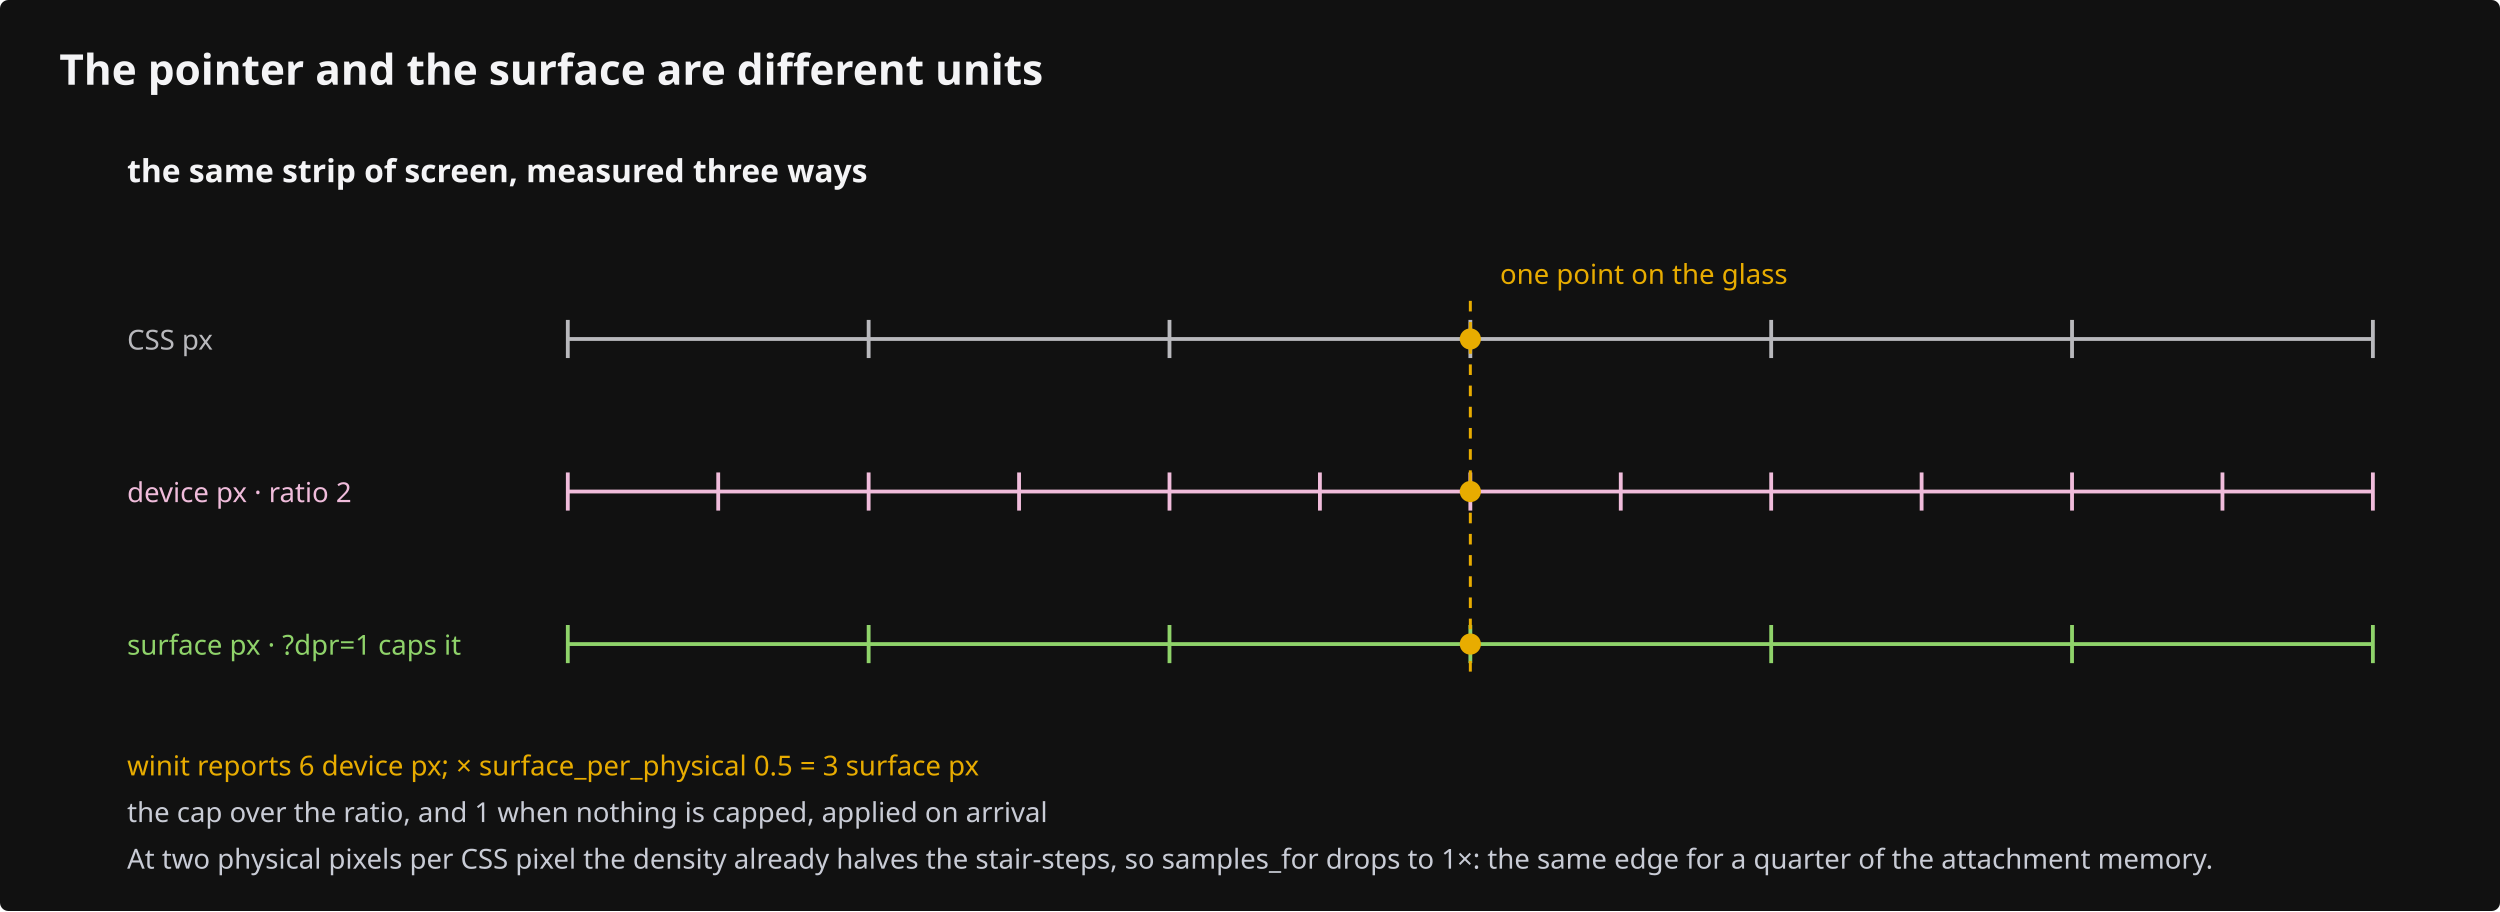
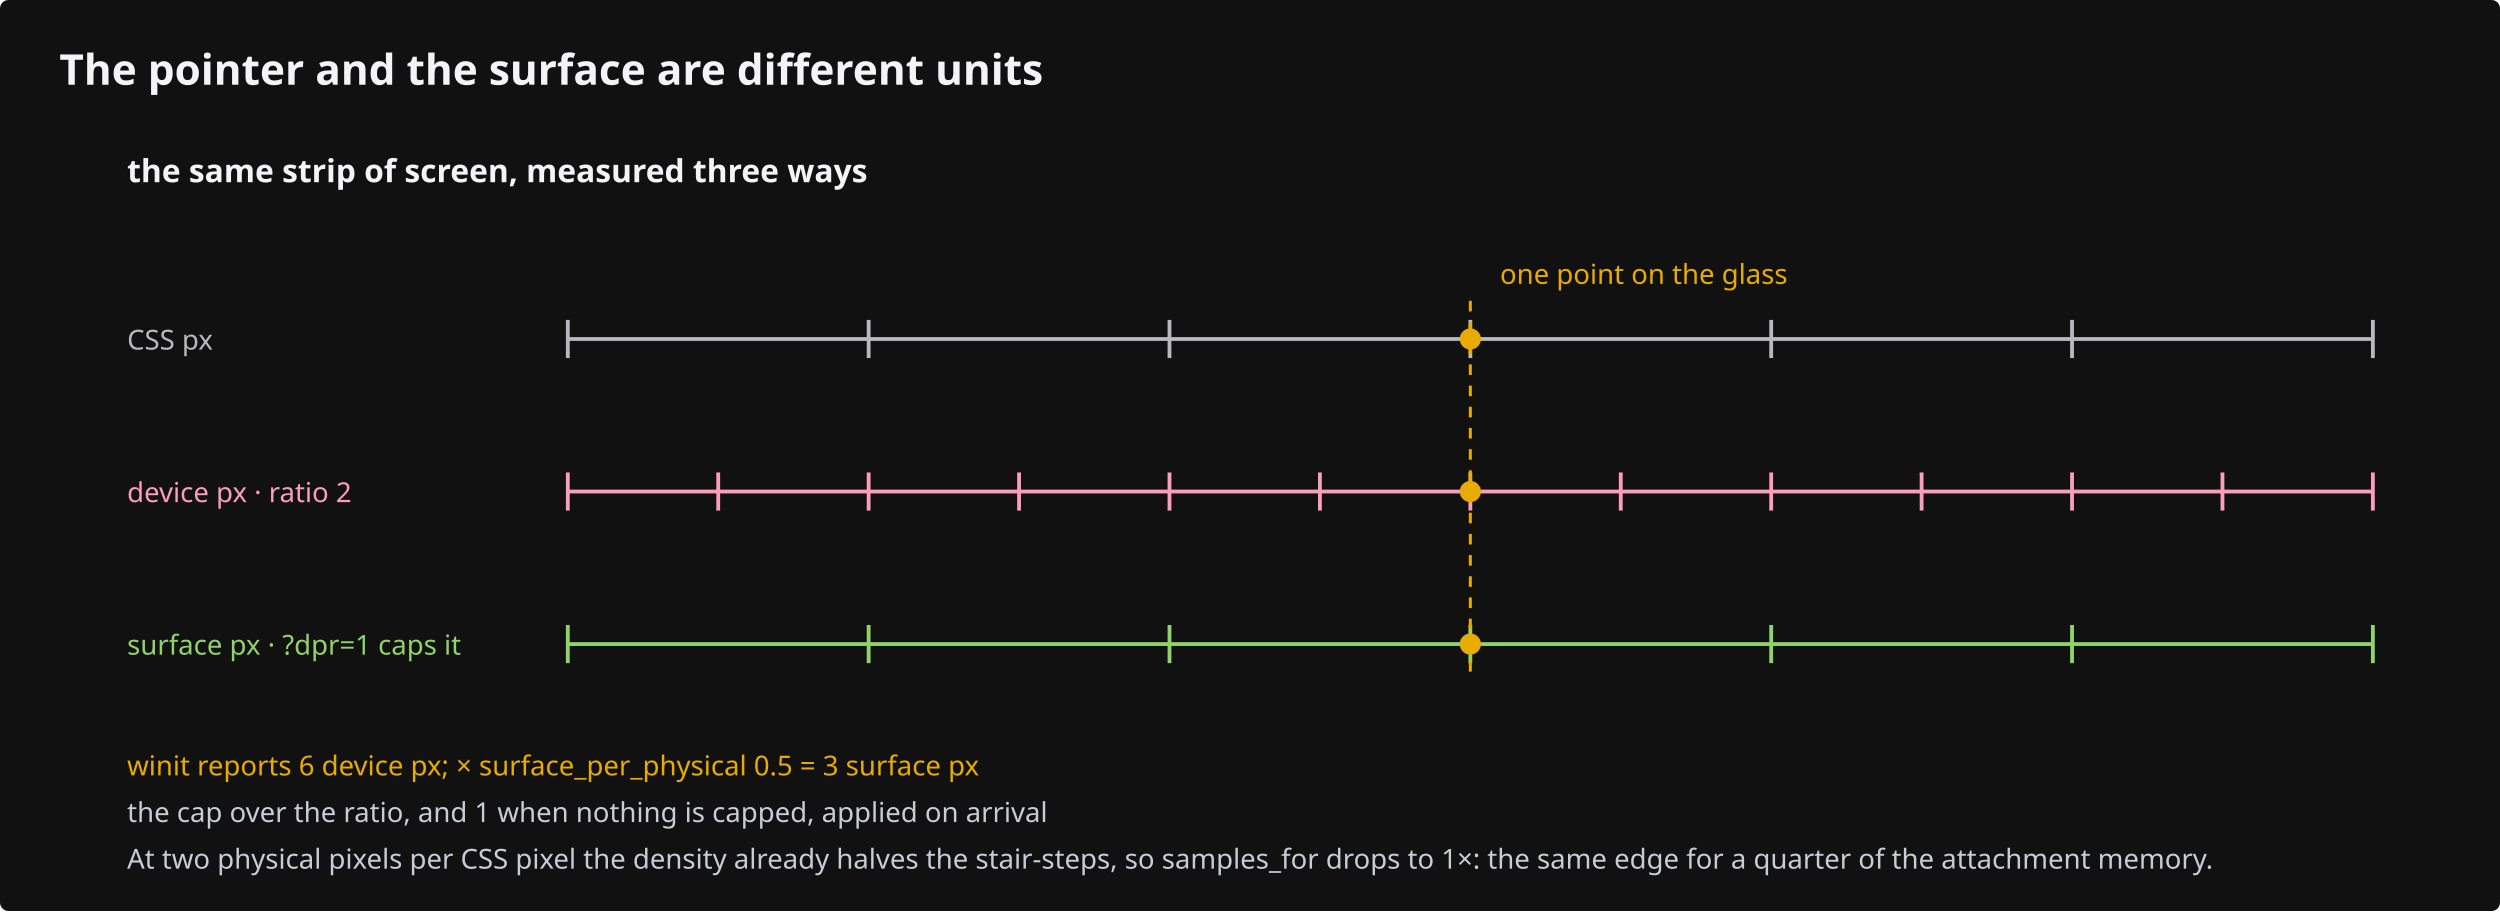
<svg xmlns="http://www.w3.org/2000/svg" viewBox="0 0 1180 430" role="img" aria-labelledby="t d">
  <defs>
    <marker id="a" markerWidth="9" markerHeight="9" refX="7" refY="3" orient="auto">
      <path d="M0,0 L7,3 L0,6" fill="#e4e4e7" />
    </marker>
  </defs>
  <style>text{font-family:system-ui,sans-serif;fill:#f4f4f6;font-size:13px}.h{font-size:20px;font-weight:700}.l{font-size:15px;font-weight:650}.s{font-size:13px;fill:#c9ccd6}.m{font-family:"DejaVu Sans Mono","Liberation Mono",monospace;font-size:12.5px;fill:#f4f4f6}.ar{fill:none;stroke:#e4e4e7;stroke-width:1.6;marker-end:url(#a)}.dash{fill:none;stroke:#e07a26;stroke-width:1.8;stroke-dasharray:7 5}</style>
  <rect width="100%" height="100%" rx="4" fill="#111111" />
  <text class="h" xml:space="preserve" x="28.0" y="40.0" textLength="465.0" lengthAdjust="spacingAndGlyphs">The pointer and the surface are different units</text>
  <text class="l" xml:space="preserve" x="60.0" y="86.0" textLength="349.2" lengthAdjust="spacingAndGlyphs">the same strip of screen, measured three ways</text>
  <text class="s" xml:space="preserve" x="60.0" y="165.0" style="fill:#b9b9bd" textLength="41.1" lengthAdjust="spacingAndGlyphs">CSS px</text>
  <line x1="268.0" y1="160.0" x2="1120.0" y2="160.0" stroke="#b9b9bd" stroke-width="1.8" />
  <line x1="268.0" y1="151.0" x2="268.0" y2="169.0" stroke="#b9b9bd" stroke-width="1.8" />
  <line x1="410.0" y1="151.0" x2="410.0" y2="169.0" stroke="#b9b9bd" stroke-width="1.8" />
  <line x1="552.0" y1="151.0" x2="552.0" y2="169.0" stroke="#b9b9bd" stroke-width="1.8" />
  <line x1="694.0" y1="151.0" x2="694.0" y2="169.0" stroke="#b9b9bd" stroke-width="1.8" />
  <line x1="836.0" y1="151.0" x2="836.0" y2="169.0" stroke="#b9b9bd" stroke-width="1.8" />
  <line x1="978.0" y1="151.0" x2="978.0" y2="169.0" stroke="#b9b9bd" stroke-width="1.8" />
  <line x1="1120.0" y1="151.0" x2="1120.0" y2="169.0" stroke="#b9b9bd" stroke-width="1.8" />
-   <text class="s" xml:space="preserve" x="60.0" y="237.0" style="fill:#f0bcdb" textLength="105.9" lengthAdjust="spacingAndGlyphs">device px · ratio 2</text>
-   <line x1="268.0" y1="232.0" x2="1120.0" y2="232.0" stroke="#f0bcdb" stroke-width="1.8" />
-   <line x1="268.0" y1="223.0" x2="268.0" y2="241.0" stroke="#f0bcdb" stroke-width="1.8" />
-   <line x1="339.0" y1="223.0" x2="339.0" y2="241.0" stroke="#f0bcdb" stroke-width="1.8" />
-   <line x1="410.0" y1="223.0" x2="410.0" y2="241.0" stroke="#f0bcdb" stroke-width="1.8" />
-   <line x1="481.0" y1="223.0" x2="481.0" y2="241.0" stroke="#f0bcdb" stroke-width="1.8" />
-   <line x1="552.0" y1="223.0" x2="552.0" y2="241.0" stroke="#f0bcdb" stroke-width="1.8" />
-   <line x1="623.0" y1="223.0" x2="623.0" y2="241.0" stroke="#f0bcdb" stroke-width="1.8" />
-   <line x1="694.0" y1="223.0" x2="694.0" y2="241.0" stroke="#f0bcdb" stroke-width="1.8" />
-   <line x1="765.0" y1="223.0" x2="765.0" y2="241.0" stroke="#f0bcdb" stroke-width="1.8" />
-   <line x1="836.0" y1="223.0" x2="836.0" y2="241.0" stroke="#f0bcdb" stroke-width="1.8" />
-   <line x1="907.0" y1="223.0" x2="907.0" y2="241.0" stroke="#f0bcdb" stroke-width="1.8" />
-   <line x1="978.0" y1="223.0" x2="978.0" y2="241.0" stroke="#f0bcdb" stroke-width="1.8" />
-   <line x1="1049.0" y1="223.0" x2="1049.0" y2="241.0" stroke="#f0bcdb" stroke-width="1.8" />
-   <line x1="1120.0" y1="223.0" x2="1120.0" y2="241.0" stroke="#f0bcdb" stroke-width="1.8" />
+   <text class="s" xml:space="preserve" x="60.0" y="237.0" style="fill:#fa9ebc" textLength="105.9" lengthAdjust="spacingAndGlyphs">device px · ratio 2</text>
+   <line x1="268.0" y1="232.0" x2="1120.0" y2="232.0" stroke="#fa9ebc" stroke-width="1.8" />
+   <line x1="268.0" y1="223.0" x2="268.0" y2="241.0" stroke="#fa9ebc" stroke-width="1.8" />
+   <line x1="339.0" y1="223.0" x2="339.0" y2="241.0" stroke="#fa9ebc" stroke-width="1.8" />
+   <line x1="410.0" y1="223.0" x2="410.0" y2="241.0" stroke="#fa9ebc" stroke-width="1.8" />
+   <line x1="481.0" y1="223.0" x2="481.0" y2="241.0" stroke="#fa9ebc" stroke-width="1.8" />
+   <line x1="552.0" y1="223.0" x2="552.0" y2="241.0" stroke="#fa9ebc" stroke-width="1.8" />
+   <line x1="623.0" y1="223.0" x2="623.0" y2="241.0" stroke="#fa9ebc" stroke-width="1.8" />
+   <line x1="694.0" y1="223.0" x2="694.0" y2="241.0" stroke="#fa9ebc" stroke-width="1.8" />
+   <line x1="765.0" y1="223.0" x2="765.0" y2="241.0" stroke="#fa9ebc" stroke-width="1.8" />
+   <line x1="836.0" y1="223.0" x2="836.0" y2="241.0" stroke="#fa9ebc" stroke-width="1.8" />
+   <line x1="907.0" y1="223.0" x2="907.0" y2="241.0" stroke="#fa9ebc" stroke-width="1.8" />
+   <line x1="978.0" y1="223.0" x2="978.0" y2="241.0" stroke="#fa9ebc" stroke-width="1.8" />
+   <line x1="1049.0" y1="223.0" x2="1049.0" y2="241.0" stroke="#fa9ebc" stroke-width="1.8" />
+   <line x1="1120.0" y1="223.0" x2="1120.0" y2="241.0" stroke="#fa9ebc" stroke-width="1.8" />
  <text class="s" xml:space="preserve" x="60.0" y="309.0" style="fill:#8fd36a" textLength="157.4" lengthAdjust="spacingAndGlyphs">surface px · ?dpr=1 caps it</text>
  <line x1="268.0" y1="304.0" x2="1120.0" y2="304.0" stroke="#8fd36a" stroke-width="1.8" />
  <line x1="268.0" y1="295.0" x2="268.0" y2="313.0" stroke="#8fd36a" stroke-width="1.8" />
  <line x1="410.0" y1="295.0" x2="410.0" y2="313.0" stroke="#8fd36a" stroke-width="1.8" />
  <line x1="552.0" y1="295.0" x2="552.0" y2="313.0" stroke="#8fd36a" stroke-width="1.8" />
  <line x1="694.0" y1="295.0" x2="694.0" y2="313.0" stroke="#8fd36a" stroke-width="1.8" />
  <line x1="836.0" y1="295.0" x2="836.0" y2="313.0" stroke="#8fd36a" stroke-width="1.8" />
  <line x1="978.0" y1="295.0" x2="978.0" y2="313.0" stroke="#8fd36a" stroke-width="1.8" />
  <line x1="1120.0" y1="295.0" x2="1120.0" y2="313.0" stroke="#8fd36a" stroke-width="1.8" />
  <line x1="694.0" y1="142" x2="694.0" y2="322" stroke="#e8ac00" stroke-width="1.4" stroke-dasharray="5 5" />
  <circle cx="694.0" cy="160.0" r="5" fill="#e8ac00" />
  <circle cx="694.0" cy="232.0" r="5" fill="#e8ac00" />
  <circle cx="694.0" cy="304.0" r="5" fill="#e8ac00" />
  <text class="s" xml:space="preserve" x="708.0" y="134.0" style="fill:#e8ac00" textLength="135.5" lengthAdjust="spacingAndGlyphs">one point on the glass</text>
  <text class="s" xml:space="preserve" x="60.0" y="366.0" style="fill:#e8ac00" textLength="402.1" lengthAdjust="spacingAndGlyphs">winit reports 6 device px; × surface_per_physical 0.5 = 3 surface px</text>
  <text class="s" xml:space="preserve" x="60.0" y="388.0" textLength="433.7" lengthAdjust="spacingAndGlyphs">the cap over the ratio, and 1 when nothing is capped, applied on arrival</text>
  <text class="s" xml:space="preserve" x="60.0" y="410.0" textLength="982.9" lengthAdjust="spacingAndGlyphs">At two physical pixels per CSS pixel the density already halves the stair-steps, so samples_for drops to 1×: the same edge for a quarter of the attachment memory.</text>
</svg>
